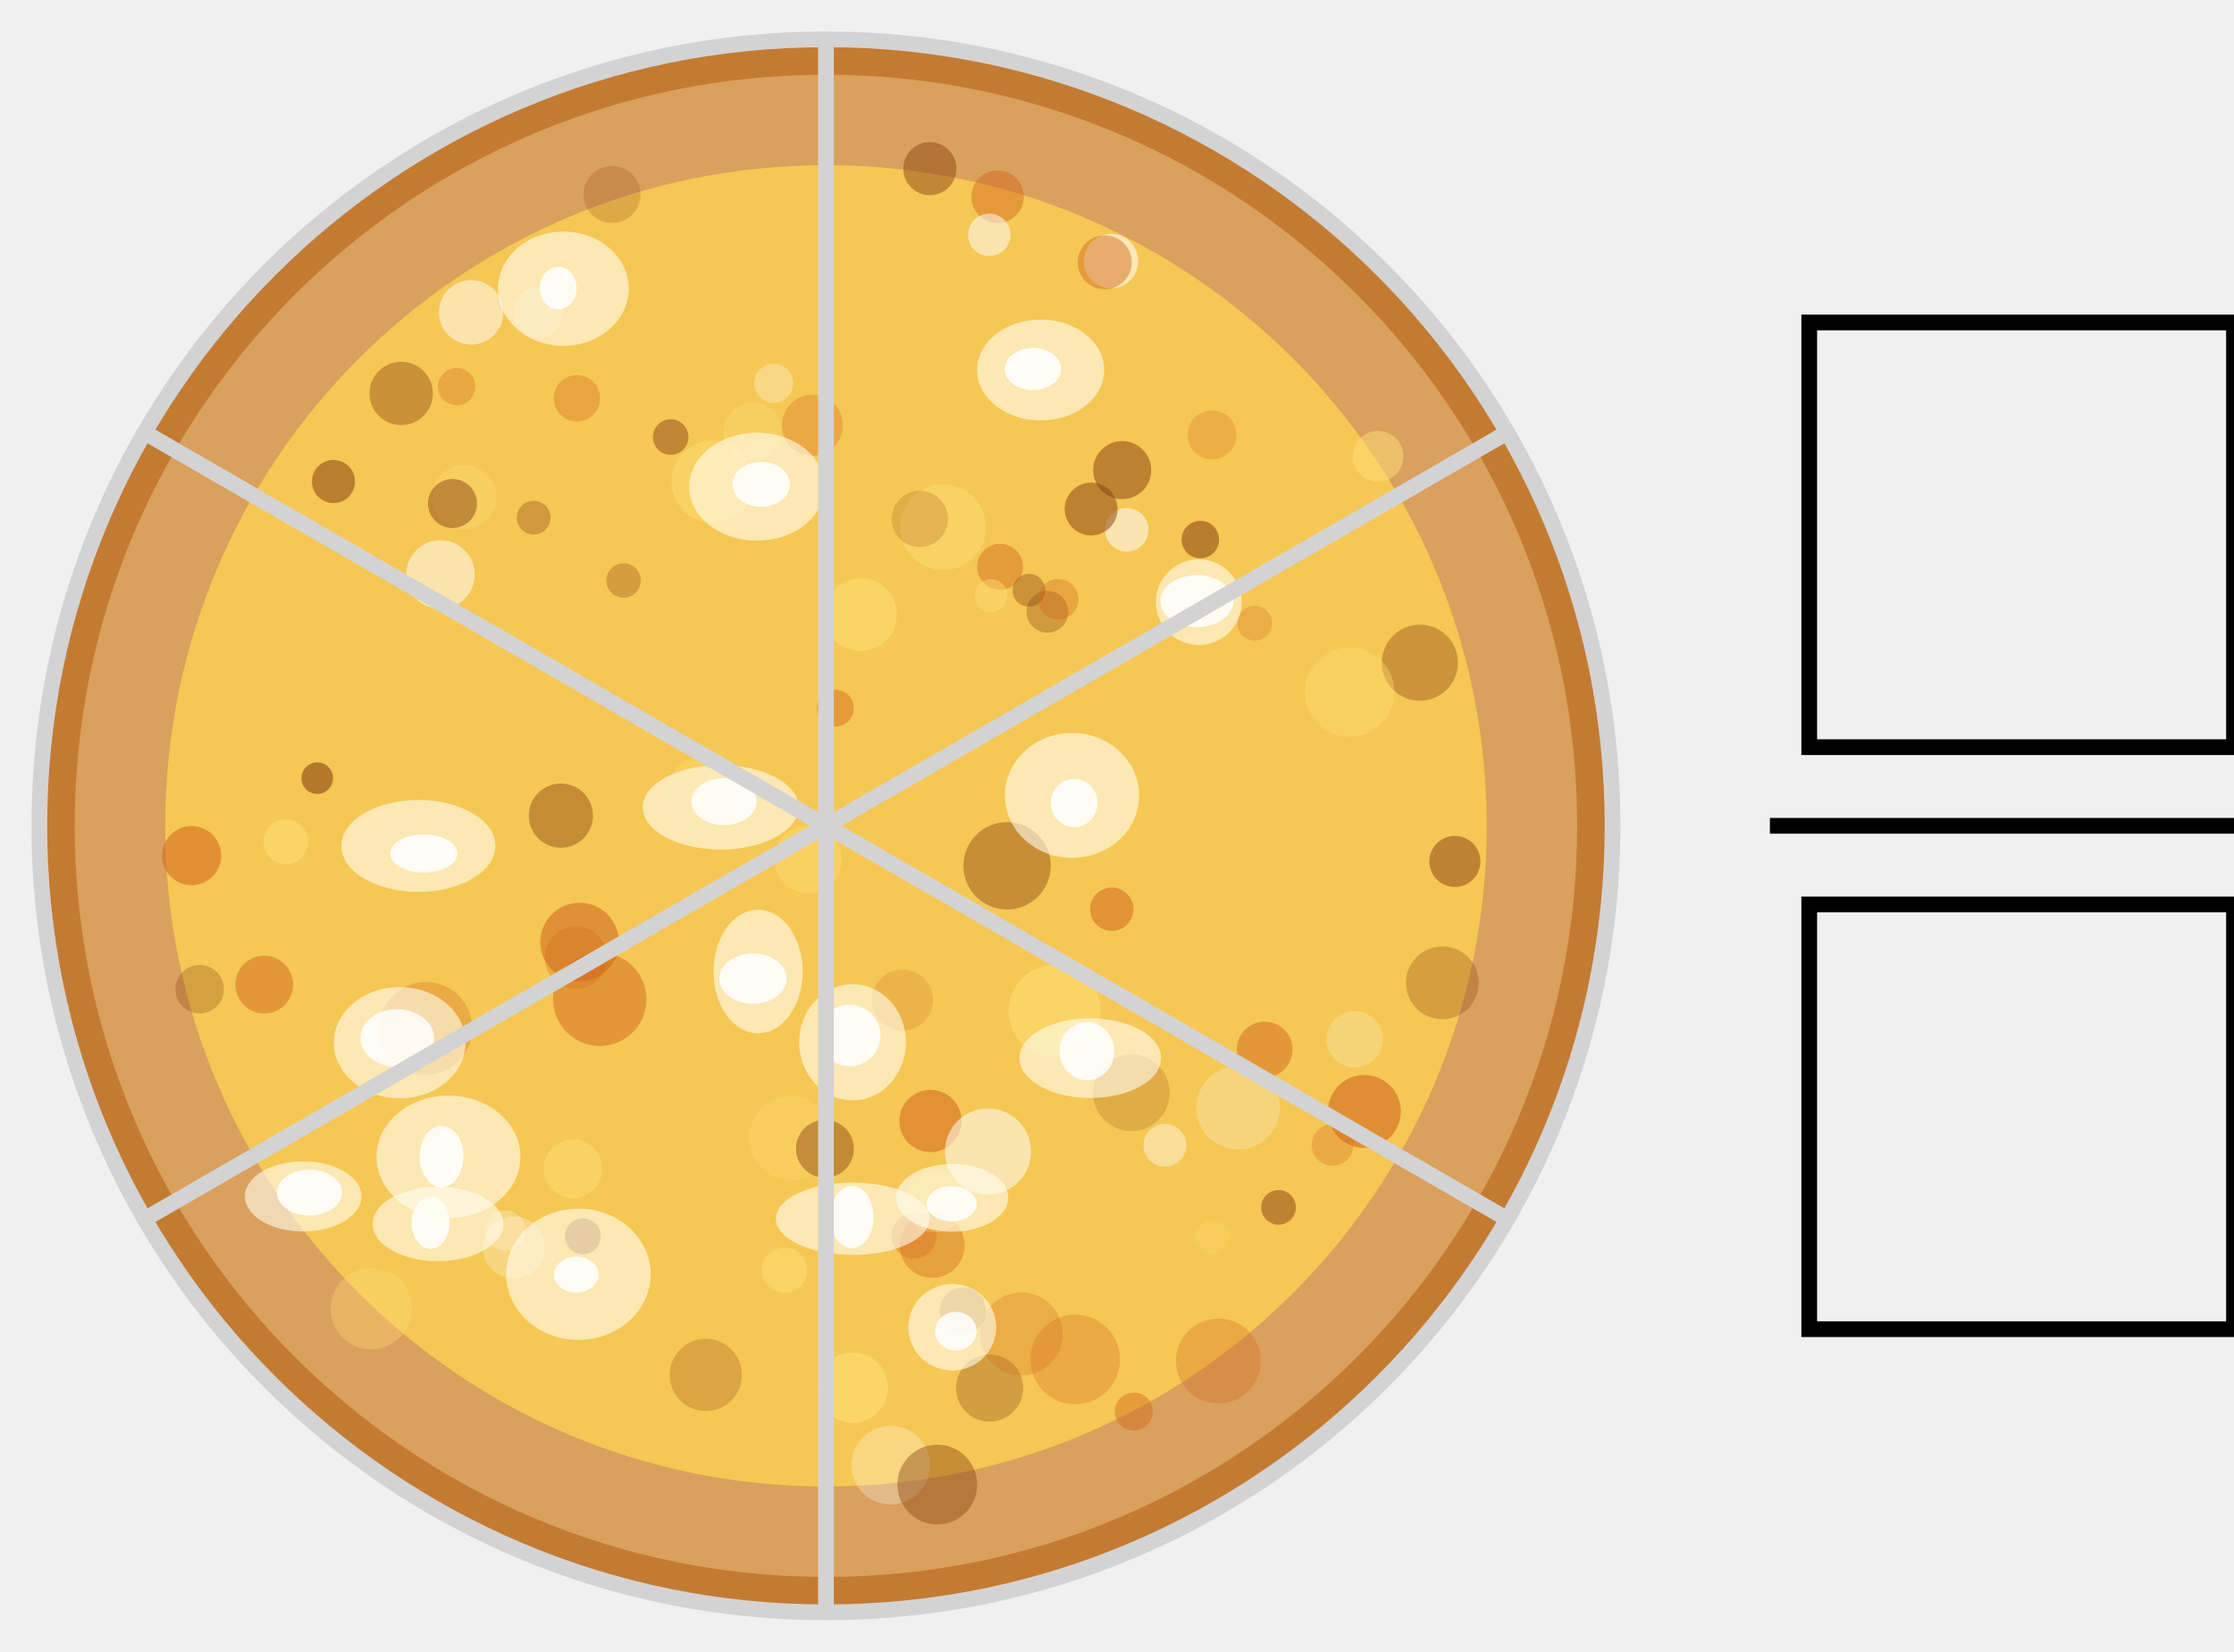
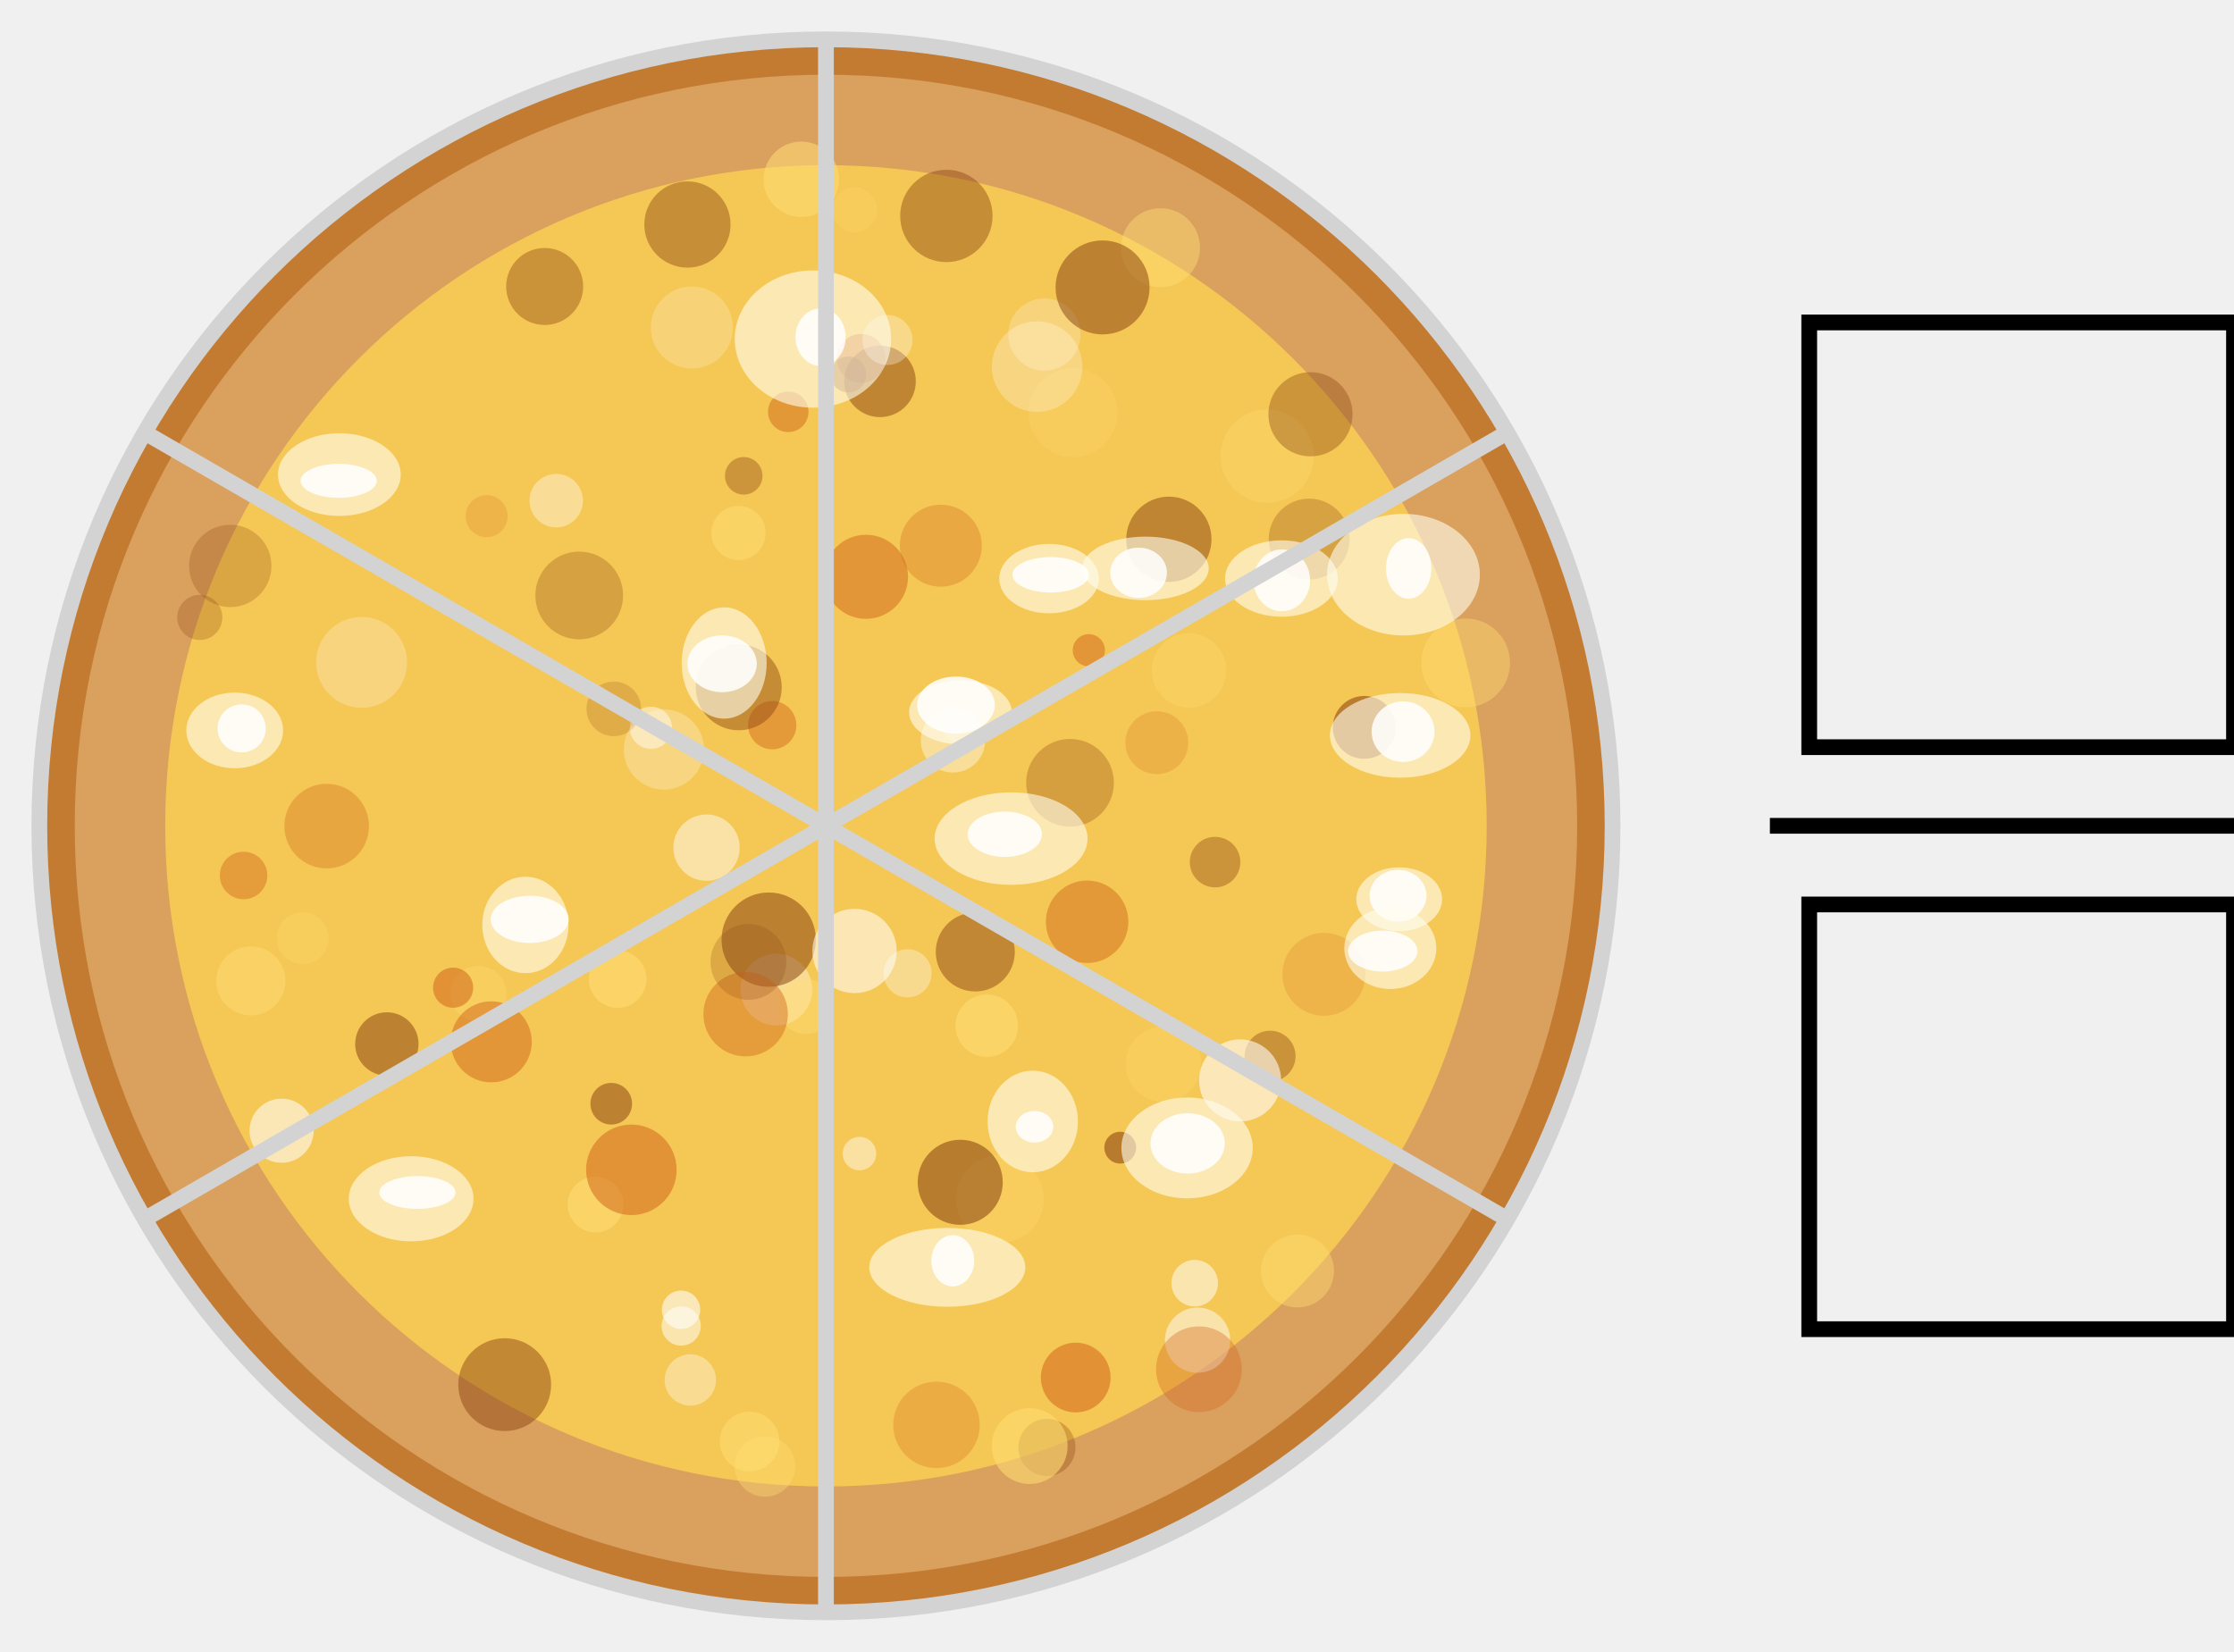
<svg xmlns="http://www.w3.org/2000/svg" xmlns:xlink="http://www.w3.org/1999/xlink" width="284.0" height="210" viewBox="0 0 284.0 210">
  <defs>
-     <clipPath id="clip-4470424400-4469839824">
+     <clipPath id="clip-4469900112-4469430224">
      <circle cx="105.0" cy="105.0" r="100" fill="none" />
    </clipPath>
  </defs>
  <g>
    <circle cx="105.0" cy="105.0" r="100" fill="#F5C754" />
-     <use xlink:href="#clip-4470424400-4469839824" />
-     <g clip-path="url(#clip-4470424400-4469839824)">
+     <use xlink:href="#clip-4469900112-4469430224" />
+     <g clip-path="url(#clip-4469900112-4469430224)">
      <circle cx="105.0" cy="105.0" r="92" stroke="#DAA05D" stroke-width="16" fill="none" />
      <circle cx="105.0" cy="105.0" r="98" stroke="#C37B32" stroke-width="5" fill="none" />
-       <circle cx="134.062" cy="128.534" r="5.848" fill="#FFDE75" fill-opacity="0.562" />
-       <circle cx="95.666" cy="54.921" r="3.712" fill="#FFDE75" fill-opacity="0.337" />
-       <circle cx="98.362" cy="48.74" r="2.48" fill="#FFFFFF" fill-opacity="0.286" />
-       <circle cx="65.339" cy="158.601" r="3.943" fill="#FFFFFF" fill-opacity="0.254" />
-       <circle cx="122.412" cy="166.662" r="2.954" fill="#8B4513" fill-opacity="0.318" />
-       <circle cx="47.185" cy="166.401" r="5.17" fill="#FFDE75" fill-opacity="0.341" />
-       <circle cx="148.086" cy="145.625" r="2.723" fill="#FFFFFF" fill-opacity="0.405" />
-       <circle cx="67.843" cy="65.817" r="2.147" fill="#8B4513" fill-opacity="0.345" />
-       <circle cx="59.894" cy="39.713" r="4.097" fill="#FFFFFF" fill-opacity="0.511" />
-       <circle cx="113.227" cy="186.286" r="5.001" fill="#FFFFFF" fill-opacity="0.267" />
-       <circle cx="90.571" cy="61.24" r="5.223" fill="#FFDE75" fill-opacity="0.453" />
-       <circle cx="180.506" cy="84.259" r="4.837" fill="#8B4513" fill-opacity="0.394" />
-       <circle cx="171.576" cy="88.001" r="5.681" fill="#FFDE75" fill-opacity="0.387" />
-       <circle cx="119.903" cy="67.037" r="5.454" fill="#FFDE75" fill-opacity="0.471" />
-       <circle cx="154.888" cy="173.05" r="5.396" fill="#D2691E" fill-opacity="0.312" />
-       <circle cx="118.208" cy="21.443" r="3.375" fill="#8B4513" fill-opacity="0.485" />
-       <circle cx="128.024" cy="110.084" r="5.551" fill="#8B4513" fill-opacity="0.435" />
-       <circle cx="157.405" cy="140.848" r="5.308" fill="#FFFFFF" fill-opacity="0.235" />
-       <circle cx="77.808" cy="24.726" r="3.625" fill="#8B4513" fill-opacity="0.23" />
-       <circle cx="40.328" cy="98.942" r="2.009" fill="#8B4513" fill-opacity="0.598" />
-       <circle cx="85.259" cy="55.569" r="2.26" fill="#8B4513" fill-opacity="0.488" />
-       <circle cx="108.411" cy="176.43" r="4.476" fill="#FFDE75" fill-opacity="0.585" />
-       <circle cx="89.727" cy="174.815" r="4.591" fill="#8B4513" fill-opacity="0.26" />
-       <circle cx="133.156" cy="77.787" r="2.657" fill="#8B4513" fill-opacity="0.341" />
-       <circle cx="59.021" cy="63.208" r="4.09" fill="#FFDE75" fill-opacity="0.315" />
-       <circle cx="106.195" cy="90.039" r="2.342" fill="#D2691E" fill-opacity="0.463" />
-       <circle cx="142.66" cy="59.776" r="3.692" fill="#8B4513" fill-opacity="0.528" />
-       <circle cx="169.409" cy="145.571" r="2.659" fill="#D2691E" fill-opacity="0.292" />
-       <circle cx="36.32" cy="107.046" r="2.851" fill="#FFDE75" fill-opacity="0.531" />
-       <circle cx="103.287" cy="54.074" r="3.877" fill="#D2691E" fill-opacity="0.324" />
-       <circle cx="73.232" cy="121.757" r="3.976" fill="#D2691E" fill-opacity="0.323" />
-       <circle cx="116.936" cy="65.976" r="3.577" fill="#8B4513" fill-opacity="0.203" />
-       <circle cx="118.496" cy="158.349" r="4.126" fill="#D2691E" fill-opacity="0.395" />
-       <circle cx="79.273" cy="73.81" r="2.189" fill="#8B4513" fill-opacity="0.311" />
-       <circle cx="141.236" cy="33.195" r="3.458" fill="#FFFFFF" fill-opacity="0.582" />
-       <circle cx="152.595" cy="68.604" r="2.381" fill="#8B4513" fill-opacity="0.57" />
-       <circle cx="184.954" cy="109.533" r="3.246" fill="#8B4513" fill-opacity="0.518" />
-       <circle cx="130.802" cy="75.049" r="2.083" fill="#8B4513" fill-opacity="0.405" />
-       <circle cx="71.304" cy="103.705" r="4.08" fill="#8B4513" fill-opacity="0.451" />
-       <circle cx="54.131" cy="130.759" r="5.897" fill="#D2691E" fill-opacity="0.302" />
-       <circle cx="154.109" cy="157.235" r="2.192" fill="#FFDE75" fill-opacity="0.216" />
-       <circle cx="119.154" cy="188.76" r="5.071" fill="#8B4513" fill-opacity="0.435" />
-       <circle cx="183.362" cy="124.966" r="4.628" fill="#8B4513" fill-opacity="0.302" />
-       <circle cx="143.824" cy="138.944" r="4.876" fill="#8B4513" fill-opacity="0.202" />
-       <circle cx="42.392" cy="61.223" r="2.739" fill="#8B4513" fill-opacity="0.557" />
-       <circle cx="76.247" cy="127.054" r="5.938" fill="#D2691E" fill-opacity="0.501" />
-       <circle cx="109.389" cy="78.148" r="4.633" fill="#FFDE75" fill-opacity="0.523" />
-       <circle cx="33.589" cy="125.191" r="3.673" fill="#D2691E" fill-opacity="0.501" />
-       <circle cx="72.842" cy="148.617" r="3.727" fill="#FFDE75" fill-opacity="0.5" />
-       <circle cx="154.077" cy="55.288" r="3.104" fill="#D2691E" fill-opacity="0.251" />
-       <circle cx="143.238" cy="67.365" r="2.769" fill="#FFFFFF" fill-opacity="0.541" />
-       <circle cx="25.381" cy="125.772" r="3.083" fill="#8B4513" fill-opacity="0.297" />
-       <circle cx="127.137" cy="72.066" r="2.918" fill="#D2691E" fill-opacity="0.458" />
-       <circle cx="116.182" cy="157.134" r="2.87" fill="#D2691E" fill-opacity="0.342" />
-       <circle cx="64.237" cy="156.462" r="2.566" fill="#FFFFFF" fill-opacity="0.246" />
-       <circle cx="118.878" cy="152.721" r="3.956" fill="#FFDE75" fill-opacity="0.333" />
-       <circle cx="140.44" cy="33.355" r="3.433" fill="#D2691E" fill-opacity="0.475" />
-       <circle cx="100.609" cy="144.734" r="5.372" fill="#FFDE75" fill-opacity="0.293" />
-       <circle cx="172.219" cy="132.136" r="3.585" fill="#FFFFFF" fill-opacity="0.209" />
-       <circle cx="89.113" cy="100.771" r="4.415" fill="#FFDE75" fill-opacity="0.288" />
-       <circle cx="102.738" cy="109.278" r="4.283" fill="#FFDE75" fill-opacity="0.4" />
-       <circle cx="73.686" cy="119.78" r="4.998" fill="#D2691E" fill-opacity="0.573" />
-       <circle cx="134.525" cy="76.186" r="2.571" fill="#D2691E" fill-opacity="0.37" />
-       <circle cx="175.178" cy="58.02" r="3.237" fill="#FFDE75" fill-opacity="0.505" />
-       <circle cx="138.711" cy="64.721" r="3.357" fill="#8B4513" fill-opacity="0.538" />
-       <circle cx="118.284" cy="142.532" r="3.957" fill="#D2691E" fill-opacity="0.574" />
-       <circle cx="141.337" cy="115.604" r="2.757" fill="#D2691E" fill-opacity="0.539" />
-       <circle cx="160.77" cy="133.444" r="3.543" fill="#D2691E" fill-opacity="0.505" />
-       <circle cx="104.871" cy="146.06" r="3.679" fill="#8B4513" fill-opacity="0.461" />
-       <circle cx="24.356" cy="108.792" r="3.759" fill="#D2691E" fill-opacity="0.579" />
-       <circle cx="73.341" cy="50.64" r="2.944" fill="#D2691E" fill-opacity="0.357" />
-       <circle cx="125.804" cy="176.492" r="4.267" fill="#8B4513" fill-opacity="0.315" />
-       <circle cx="99.732" cy="161.516" r="2.875" fill="#FFDE75" fill-opacity="0.54" />
-       <circle cx="58.057" cy="49.153" r="2.374" fill="#D2691E" fill-opacity="0.329" />
-       <circle cx="114.729" cy="127.156" r="3.887" fill="#D2691E" fill-opacity="0.211" />
-       <circle cx="68.427" cy="39.735" r="3.202" fill="#FFFFFF" fill-opacity="0.216" />
-       <circle cx="162.534" cy="153.512" r="2.206" fill="#8B4513" fill-opacity="0.519" />
-       <circle cx="126.82" cy="25.016" r="3.338" fill="#D2691E" fill-opacity="0.478" />
-       <circle cx="125.763" cy="29.857" r="2.695" fill="#FFFFFF" fill-opacity="0.524" />
-       <circle cx="144.143" cy="179.473" r="2.415" fill="#D2691E" fill-opacity="0.459" />
-       <circle cx="173.447" cy="141.319" r="4.64" fill="#D2691E" fill-opacity="0.596" />
-       <circle cx="51.001" cy="50.025" r="4.027" fill="#8B4513" fill-opacity="0.414" />
-       <circle cx="125.6" cy="146.408" r="5.476" fill="#FFFFFF" fill-opacity="0.533" />
-       <circle cx="57.525" cy="64.018" r="3.116" fill="#8B4513" fill-opacity="0.486" />
-       <circle cx="136.687" cy="172.856" r="5.696" fill="#D2691E" fill-opacity="0.302" />
-       <circle cx="125.979" cy="75.728" r="2.083" fill="#FFDE75" fill-opacity="0.444" />
-       <circle cx="159.507" cy="79.243" r="2.202" fill="#D2691E" fill-opacity="0.278" />
-       <circle cx="129.833" cy="169.609" r="5.269" fill="#D2691E" fill-opacity="0.278" />
-       <circle cx="55.993" cy="73.054" r="4.364" fill="#FFFFFF" fill-opacity="0.511" />
-       <circle cx="74.102" cy="157.194" r="2.277" fill="#8B4513" fill-opacity="0.502" />
-       <ellipse cx="108.409" cy="154.957" rx="9.777" ry="4.6" fill="#FFFDF0" fill-opacity="0.6" />
-       <ellipse cx="108.302" cy="154.758" rx="2.754" ry="3.96" fill="#FFFFFF" fill-opacity="0.85" />
-       <ellipse cx="152.397" cy="76.563" rx="5.457" ry="5.447" fill="#FFFDF0" fill-opacity="0.6" />
-       <ellipse cx="152.168" cy="76.43" rx="4.637" ry="3.295" fill="#FFFFFF" fill-opacity="0.85" />
-       <ellipse cx="96.374" cy="123.523" rx="5.667" ry="7.854" fill="#FFFDF0" fill-opacity="0.6" />
-       <ellipse cx="95.726" cy="124.425" rx="4.272" ry="3.202" fill="#FFFFFF" fill-opacity="0.85" />
-       <ellipse cx="55.676" cy="155.624" rx="8.307" ry="4.732" fill="#FFFDF0" fill-opacity="0.6" />
-       <ellipse cx="54.737" cy="155.473" rx="2.414" ry="3.303" fill="#FFFFFF" fill-opacity="0.85" />
-       <ellipse cx="121.057" cy="168.756" rx="5.584" ry="5.495" fill="#FFFDF0" fill-opacity="0.6" />
-       <ellipse cx="121.51" cy="169.258" rx="2.641" ry="2.456" fill="#FFFFFF" fill-opacity="0.85" />
-       <ellipse cx="50.811" cy="132.575" rx="8.377" ry="7.069" fill="#FFFDF0" fill-opacity="0.6" />
-       <ellipse cx="50.489" cy="131.99" rx="4.679" ry="3.672" fill="#FFFFFF" fill-opacity="0.85" />
-       <ellipse cx="121.045" cy="152.303" rx="7.131" ry="4.306" fill="#FFFDF0" fill-opacity="0.6" />
-       <ellipse cx="120.977" cy="153.053" rx="3.193" ry="2.239" fill="#FFFFFF" fill-opacity="0.85" />
-       <ellipse cx="53.184" cy="107.556" rx="9.79" ry="5.844" fill="#FFFDF0" fill-opacity="0.6" />
-       <ellipse cx="53.879" cy="108.515" rx="4.266" ry="2.424" fill="#FFFFFF" fill-opacity="0.85" />
-       <ellipse cx="73.527" cy="162.019" rx="9.186" ry="8.343" fill="#FFFDF0" fill-opacity="0.6" />
-       <ellipse cx="73.252" cy="162.072" rx="2.836" ry="2.288" fill="#FFFFFF" fill-opacity="0.85" />
-       <ellipse cx="71.619" cy="36.707" rx="8.314" ry="7.265" fill="#FFFDF0" fill-opacity="0.6" />
-       <ellipse cx="70.969" cy="36.634" rx="2.329" ry="2.703" fill="#FFFFFF" fill-opacity="0.85" />
-       <ellipse cx="136.283" cy="101.139" rx="8.535" ry="7.939" fill="#FFFDF0" fill-opacity="0.6" />
-       <ellipse cx="136.555" cy="102.092" rx="2.977" ry="3.072" fill="#FFFFFF" fill-opacity="0.85" />
-       <ellipse cx="138.605" cy="134.538" rx="9.005" ry="5.066" fill="#FFFDF0" fill-opacity="0.6" />
-       <ellipse cx="138.183" cy="133.659" rx="3.482" ry="3.693" fill="#FFFFFF" fill-opacity="0.85" />
-       <ellipse cx="38.543" cy="152.116" rx="7.411" ry="4.461" fill="#FFFDF0" fill-opacity="0.6" />
-       <ellipse cx="39.344" cy="151.635" rx="4.152" ry="2.908" fill="#FFFFFF" fill-opacity="0.85" />
-       <ellipse cx="132.297" cy="47.048" rx="8.082" ry="6.416" fill="#FFFDF0" fill-opacity="0.6" />
-       <ellipse cx="131.316" cy="46.921" rx="3.591" ry="2.683" fill="#FFFFFF" fill-opacity="0.85" />
-       <ellipse cx="91.619" cy="102.649" rx="9.907" ry="5.366" fill="#FFFDF0" fill-opacity="0.6" />
-       <ellipse cx="92.042" cy="101.925" rx="4.136" ry="2.976" fill="#FFFFFF" fill-opacity="0.85" />
-       <ellipse cx="108.384" cy="132.52" rx="6.786" ry="7.381" fill="#FFFDF0" fill-opacity="0.6" />
-       <ellipse cx="108.018" cy="131.661" rx="3.911" ry="3.913" fill="#FFFFFF" fill-opacity="0.85" />
-       <ellipse cx="57.012" cy="147.089" rx="9.154" ry="7.794" fill="#FFFDF0" fill-opacity="0.6" />
-       <ellipse cx="56.135" cy="147.052" rx="2.781" ry="3.913" fill="#FFFFFF" fill-opacity="0.85" />
-       <ellipse cx="96.226" cy="61.884" rx="8.612" ry="6.864" fill="#FFFDF0" fill-opacity="0.6" />
-       <ellipse cx="96.767" cy="61.584" rx="3.652" ry="2.864" fill="#FFFFFF" fill-opacity="0.85" />
+       <circle cx="154.468" cy="109.614" r="3.21" fill="#8B4513" fill-opacity="0.395" />
+       <circle cx="30.965" cy="111.314" r="3.019" fill="#D2691E" fill-opacity="0.442" />
+       <circle cx="82.749" cy="92.533" r="2.684" fill="#FFFFFF" fill-opacity="0.472" />
+       <circle cx="109.472" cy="45.572" r="3.104" fill="#D2691E" fill-opacity="0.549" />
+       <circle cx="168.302" cy="123.879" r="5.271" fill="#D2691E" fill-opacity="0.207" />
+       <circle cx="133.093" cy="184.03" r="3.631" fill="#8B4513" fill-opacity="0.31" />
+       <circle cx="111.869" cy="48.483" r="4.552" fill="#8B4513" fill-opacity="0.507" />
+       <circle cx="122.101" cy="92.22" r="2.324" fill="#FFFFFF" fill-opacity="0.266" />
+       <circle cx="87.391" cy="28.545" r="5.482" fill="#8B4513" fill-opacity="0.436" />
+       <circle cx="161.089" cy="57.998" r="5.928" fill="#FFDE75" fill-opacity="0.342" />
+       <circle cx="60.824" cy="126.358" r="3.544" fill="#FFDE75" fill-opacity="0.333" />
+       <circle cx="136.407" cy="52.479" r="5.668" fill="#FFDE75" fill-opacity="0.233" />
+       <circle cx="164.941" cy="161.592" r="4.645" fill="#FFDE75" fill-opacity="0.421" />
+       <circle cx="151.156" cy="85.243" r="4.74" fill="#FFDE75" fill-opacity="0.329" />
+       <circle cx="152.244" cy="170.397" r="4.148" fill="#FFFFFF" fill-opacity="0.504" />
+       <circle cx="98.697" cy="125.828" r="4.561" fill="#FFFFFF" fill-opacity="0.374" />
+       <circle cx="151.879" cy="163.15" r="2.958" fill="#FFFFFF" fill-opacity="0.534" />
+       <circle cx="97.723" cy="119.473" r="5.996" fill="#8B4513" fill-opacity="0.537" />
+       <circle cx="130.897" cy="183.86" r="4.824" fill="#FFDE75" fill-opacity="0.567" />
+       <circle cx="186.323" cy="84.283" r="5.646" fill="#FFDE75" fill-opacity="0.417" />
+       <circle cx="147.532" cy="31.495" r="5.021" fill="#FFDE75" fill-opacity="0.452" />
+       <circle cx="94.547" cy="60.501" r="2.386" fill="#8B4513" fill-opacity="0.381" />
+       <circle cx="152.416" cy="174.093" r="5.447" fill="#D2691E" fill-opacity="0.369" />
+       <circle cx="89.818" cy="107.777" r="4.219" fill="#FFFFFF" fill-opacity="0.487" />
+       <circle cx="136.75" cy="175.149" r="4.433" fill="#D2691E" fill-opacity="0.555" />
+       <circle cx="142.41" cy="145.921" r="2.02" fill="#8B4513" fill-opacity="0.576" />
+       <circle cx="49.18" cy="132.737" r="4.027" fill="#8B4513" fill-opacity="0.538" />
+       <circle cx="147.06" cy="94.431" r="3.995" fill="#D2691E" fill-opacity="0.224" />
+       <circle cx="87.952" cy="41.643" r="5.221" fill="#FFFFFF" fill-opacity="0.201" />
+       <circle cx="119.05" cy="181.166" r="5.498" fill="#D2691E" fill-opacity="0.282" />
+       <circle cx="131.844" cy="46.615" r="5.757" fill="#FFFFFF" fill-opacity="0.261" />
+       <circle cx="109.261" cy="146.678" r="2.131" fill="#FFFFFF" fill-opacity="0.45" />
+       <circle cx="127.107" cy="152.44" r="5.594" fill="#FFDE75" fill-opacity="0.305" />
+       <circle cx="35.8" cy="143.765" r="4.078" fill="#FFFFFF" fill-opacity="0.563" />
+       <circle cx="107.855" cy="47.611" r="2.28" fill="#8B4513" fill-opacity="0.45" />
+       <circle cx="78.03" cy="90.131" r="3.468" fill="#8B4513" fill-opacity="0.21" />
+       <circle cx="93.882" cy="67.767" r="3.453" fill="#FFDE75" fill-opacity="0.511" />
+       <circle cx="147.899" cy="135.296" r="4.801" fill="#FFDE75" fill-opacity="0.253" />
+       <circle cx="61.864" cy="65.63" r="2.668" fill="#D2691E" fill-opacity="0.204" />
+       <circle cx="86.58" cy="166.528" r="2.437" fill="#FFFFFF" fill-opacity="0.584" />
+       <circle cx="73.635" cy="75.71" r="5.574" fill="#8B4513" fill-opacity="0.291" />
+       <circle cx="41.527" cy="105.038" r="5.378" fill="#D2691E" fill-opacity="0.341" />
+       <circle cx="121.149" cy="94.128" r="4.097" fill="#FFFFFF" fill-opacity="0.412" />
+       <circle cx="166.431" cy="68.539" r="5.138" fill="#8B4513" fill-opacity="0.278" />
+       <circle cx="98.17" cy="92.205" r="3.068" fill="#D2691E" fill-opacity="0.48" />
+       <circle cx="64.161" cy="176.054" r="5.901" fill="#8B4513" fill-opacity="0.483" />
+       <circle cx="57.604" cy="125.581" r="2.55" fill="#D2691E" fill-opacity="0.57" />
+       <circle cx="95.287" cy="183.27" r="3.792" fill="#FFDE75" fill-opacity="0.533" />
+       <circle cx="70.712" cy="63.658" r="3.402" fill="#FFFFFF" fill-opacity="0.38" />
+       <circle cx="38.482" cy="119.288" r="3.317" fill="#FFDE75" fill-opacity="0.249" />
+       <circle cx="75.699" cy="153.158" r="3.537" fill="#FFDE75" fill-opacity="0.562" />
+       <circle cx="136.028" cy="99.528" r="5.573" fill="#8B4513" fill-opacity="0.301" />
+       <circle cx="108.658" cy="26.671" r="2.862" fill="#FFDE75" fill-opacity="0.209" />
+       <circle cx="97.255" cy="186.451" r="3.847" fill="#FFDE75" fill-opacity="0.382" />
+       <circle cx="62.453" cy="132.464" r="5.151" fill="#D2691E" fill-opacity="0.517" />
+       <circle cx="78.513" cy="124.491" r="3.67" fill="#FFDE75" fill-opacity="0.559" />
+       <circle cx="166.596" cy="52.674" r="5.35" fill="#8B4513" fill-opacity="0.39" />
+       <circle cx="148.594" cy="68.566" r="5.419" fill="#8B4513" fill-opacity="0.511" />
+       <circle cx="108.636" cy="120.914" r="5.361" fill="#FFFFFF" fill-opacity="0.559" />
+       <circle cx="77.706" cy="140.336" r="2.646" fill="#8B4513" fill-opacity="0.539" />
+       <circle cx="161.46" cy="134.288" r="3.237" fill="#8B4513" fill-opacity="0.401" />
+       <circle cx="138.201" cy="117.201" r="5.242" fill="#D2691E" fill-opacity="0.496" />
+       <circle cx="101.866" cy="22.796" r="4.794" fill="#FFDE75" fill-opacity="0.541" />
+       <circle cx="120.308" cy="27.455" r="5.871" fill="#8B4513" fill-opacity="0.445" />
+       <circle cx="119.6" cy="69.384" r="5.211" fill="#D2691E" fill-opacity="0.333" />
+       <circle cx="173.433" cy="92.484" r="3.997" fill="#8B4513" fill-opacity="0.56" />
+       <circle cx="84.401" cy="95.295" r="5.099" fill="#FFFFFF" fill-opacity="0.257" />
+       <circle cx="102.447" cy="127.983" r="3.49" fill="#FFDE75" fill-opacity="0.438" />
+       <circle cx="29.271" cy="71.955" r="5.234" fill="#8B4513" fill-opacity="0.254" />
+       <circle cx="45.969" cy="84.22" r="5.778" fill="#FFFFFF" fill-opacity="0.24" />
+       <circle cx="132.762" cy="42.536" r="4.594" fill="#FFFFFF" fill-opacity="0.232" />
+       <circle cx="115.372" cy="123.751" r="3.059" fill="#FFFFFF" fill-opacity="0.345" />
+       <circle cx="138.419" cy="82.681" r="2.047" fill="#D2691E" fill-opacity="0.518" />
+       <circle cx="87.758" cy="175.456" r="3.267" fill="#FFFFFF" fill-opacity="0.358" />
+       <circle cx="140.165" cy="36.544" r="5.976" fill="#8B4513" fill-opacity="0.524" />
+       <circle cx="94.789" cy="128.946" r="5.367" fill="#D2691E" fill-opacity="0.46" />
+       <circle cx="100.207" cy="52.368" r="2.573" fill="#D2691E" fill-opacity="0.493" />
+       <circle cx="110.088" cy="73.338" r="5.345" fill="#D2691E" fill-opacity="0.522" />
+       <circle cx="31.892" cy="124.715" r="4.396" fill="#FFDE75" fill-opacity="0.489" />
+       <circle cx="25.398" cy="78.504" r="2.869" fill="#8B4513" fill-opacity="0.265" />
+       <circle cx="157.65" cy="137.37" r="5.216" fill="#FFFFFF" fill-opacity="0.577" />
+       <circle cx="86.594" cy="168.597" r="2.496" fill="#FFFFFF" fill-opacity="0.53" />
+       <circle cx="80.263" cy="148.739" r="5.753" fill="#D2691E" fill-opacity="0.553" />
+       <circle cx="95.147" cy="122.3" r="4.821" fill="#8B4513" fill-opacity="0.228" />
+       <circle cx="122.071" cy="150.324" r="5.407" fill="#8B4513" fill-opacity="0.572" />
+       <circle cx="93.914" cy="87.389" r="5.462" fill="#8B4513" fill-opacity="0.459" />
+       <circle cx="112.815" cy="43.225" r="3.181" fill="#FFFFFF" fill-opacity="0.312" />
+       <circle cx="69.241" cy="36.426" r="4.893" fill="#8B4513" fill-opacity="0.403" />
+       <circle cx="123.985" cy="121.036" r="5.024" fill="#8B4513" fill-opacity="0.485" />
+       <circle cx="125.444" cy="130.417" r="3.974" fill="#FFDE75" fill-opacity="0.562" />
+       <ellipse cx="145.611" cy="72.272" rx="8.052" ry="4.042" fill="#FFFDF0" fill-opacity="0.6" />
+       <ellipse cx="144.742" cy="72.825" rx="3.606" ry="3.197" fill="#FFFFFF" fill-opacity="0.85" />
+       <ellipse cx="177.875" cy="114.338" rx="5.457" ry="4.062" fill="#FFFDF0" fill-opacity="0.6" />
+       <ellipse cx="177.727" cy="113.89" rx="3.62" ry="3.291" fill="#FFFFFF" fill-opacity="0.85" />
+       <ellipse cx="103.346" cy="43.109" rx="9.94" ry="8.728" fill="#FFFDF0" fill-opacity="0.6" />
+       <ellipse cx="104.316" cy="42.867" rx="3.189" ry="3.664" fill="#FFFFFF" fill-opacity="0.85" />
+       <ellipse cx="122.103" cy="90.567" rx="6.534" ry="4.073" fill="#FFFDF0" fill-opacity="0.6" />
+       <ellipse cx="121.531" cy="89.645" rx="4.943" ry="3.625" fill="#FFFFFF" fill-opacity="0.85" />
+       <ellipse cx="131.291" cy="142.589" rx="5.746" ry="6.461" fill="#FFFDF0" fill-opacity="0.6" />
+       <ellipse cx="131.514" cy="143.263" rx="2.388" ry="2.006" fill="#FFFFFF" fill-opacity="0.85" />
+       <ellipse cx="92.059" cy="84.3" rx="5.404" ry="7.074" fill="#FFFDF0" fill-opacity="0.6" />
+       <ellipse cx="91.797" cy="84.398" rx="4.409" ry="3.614" fill="#FFFFFF" fill-opacity="0.85" />
+       <ellipse cx="176.747" cy="120.566" rx="5.851" ry="5.185" fill="#FFFDF0" fill-opacity="0.6" />
+       <ellipse cx="175.785" cy="120.931" rx="4.412" ry="2.603" fill="#FFFFFF" fill-opacity="0.85" />
+       <ellipse cx="150.91" cy="145.954" rx="8.35" ry="6.416" fill="#FFFDF0" fill-opacity="0.6" />
+       <ellipse cx="150.979" cy="145.38" rx="4.731" ry="3.837" fill="#FFFFFF" fill-opacity="0.85" />
+       <ellipse cx="178.417" cy="73.067" rx="9.712" ry="7.731" fill="#FFFDF0" fill-opacity="0.6" />
+       <ellipse cx="179.077" cy="72.27" rx="2.882" ry="3.855" fill="#FFFFFF" fill-opacity="0.85" />
+       <ellipse cx="52.269" cy="152.422" rx="7.931" ry="5.417" fill="#FFFDF0" fill-opacity="0.6" />
+       <ellipse cx="53.061" cy="151.621" rx="4.846" ry="2.087" fill="#FFFFFF" fill-opacity="0.85" />
+       <ellipse cx="128.536" cy="106.626" rx="9.72" ry="5.885" fill="#FFFDF0" fill-opacity="0.6" />
+       <ellipse cx="127.734" cy="106.074" rx="4.725" ry="2.884" fill="#FFFFFF" fill-opacity="0.85" />
+       <ellipse cx="177.995" cy="93.499" rx="8.931" ry="5.385" fill="#FFFDF0" fill-opacity="0.6" />
+       <ellipse cx="178.365" cy="93.03" rx="3.998" ry="3.858" fill="#FFFFFF" fill-opacity="0.85" />
+       <ellipse cx="29.836" cy="92.871" rx="6.153" ry="4.814" fill="#FFFDF0" fill-opacity="0.6" />
+       <ellipse cx="30.721" cy="92.615" rx="3.069" ry="3.054" fill="#FFFFFF" fill-opacity="0.85" />
+       <ellipse cx="133.362" cy="73.568" rx="6.334" ry="4.413" fill="#FFFDF0" fill-opacity="0.6" />
+       <ellipse cx="133.573" cy="73.084" rx="4.869" ry="2.256" fill="#FFFFFF" fill-opacity="0.85" />
+       <ellipse cx="120.426" cy="161.138" rx="9.921" ry="5.015" fill="#FFFDF0" fill-opacity="0.6" />
+       <ellipse cx="121.118" cy="160.303" rx="2.725" ry="3.258" fill="#FFFFFF" fill-opacity="0.85" />
+       <ellipse cx="43.143" cy="60.342" rx="7.805" ry="5.257" fill="#FFFDF0" fill-opacity="0.6" />
+       <ellipse cx="43.06" cy="61.135" rx="4.847" ry="2.16" fill="#FFFFFF" fill-opacity="0.85" />
+       <ellipse cx="66.795" cy="117.605" rx="5.487" ry="6.134" fill="#FFFDF0" fill-opacity="0.6" />
+       <ellipse cx="67.337" cy="116.895" rx="4.958" ry="3.005" fill="#FFFFFF" fill-opacity="0.85" />
+       <ellipse cx="162.905" cy="73.558" rx="7.169" ry="4.856" fill="#FFFDF0" fill-opacity="0.6" />
+       <ellipse cx="162.951" cy="73.789" rx="3.595" ry="3.932" fill="#FFFFFF" fill-opacity="0.85" />
    </g>
    <path d="M105.0,105.0 L105.0,5.0" stroke="lightgray" stroke-width="2" />
    <path d="M105.0,105.0 L191.603,55" stroke="lightgray" stroke-width="2" />
    <path d="M105.0,105.0 L191.603,155.0" stroke="lightgray" stroke-width="2" />
    <path d="M105.0,105.0 L105.0,205.0" stroke="lightgray" stroke-width="2" />
    <path d="M105.0,105.0 L18.397,155.0" stroke="lightgray" stroke-width="2" />
    <path d="M105.0,105.0 L18.397,55" stroke="lightgray" stroke-width="2" />
    <circle cx="105.0" cy="105.0" r="100" fill="none" stroke="lightgray" stroke-width="2" />
    <rect x="230.0" y="41.0" width="54.0" height="54.0" fill="none" stroke="black" stroke-width="2" />
    <rect x="230.0" y="115.0" width="54.0" height="54.0" fill="none" stroke="black" stroke-width="2" />
    <path d="M225.0,105.0 L289.0,105.0" stroke="black" stroke-width="2" />
  </g>
</svg>
